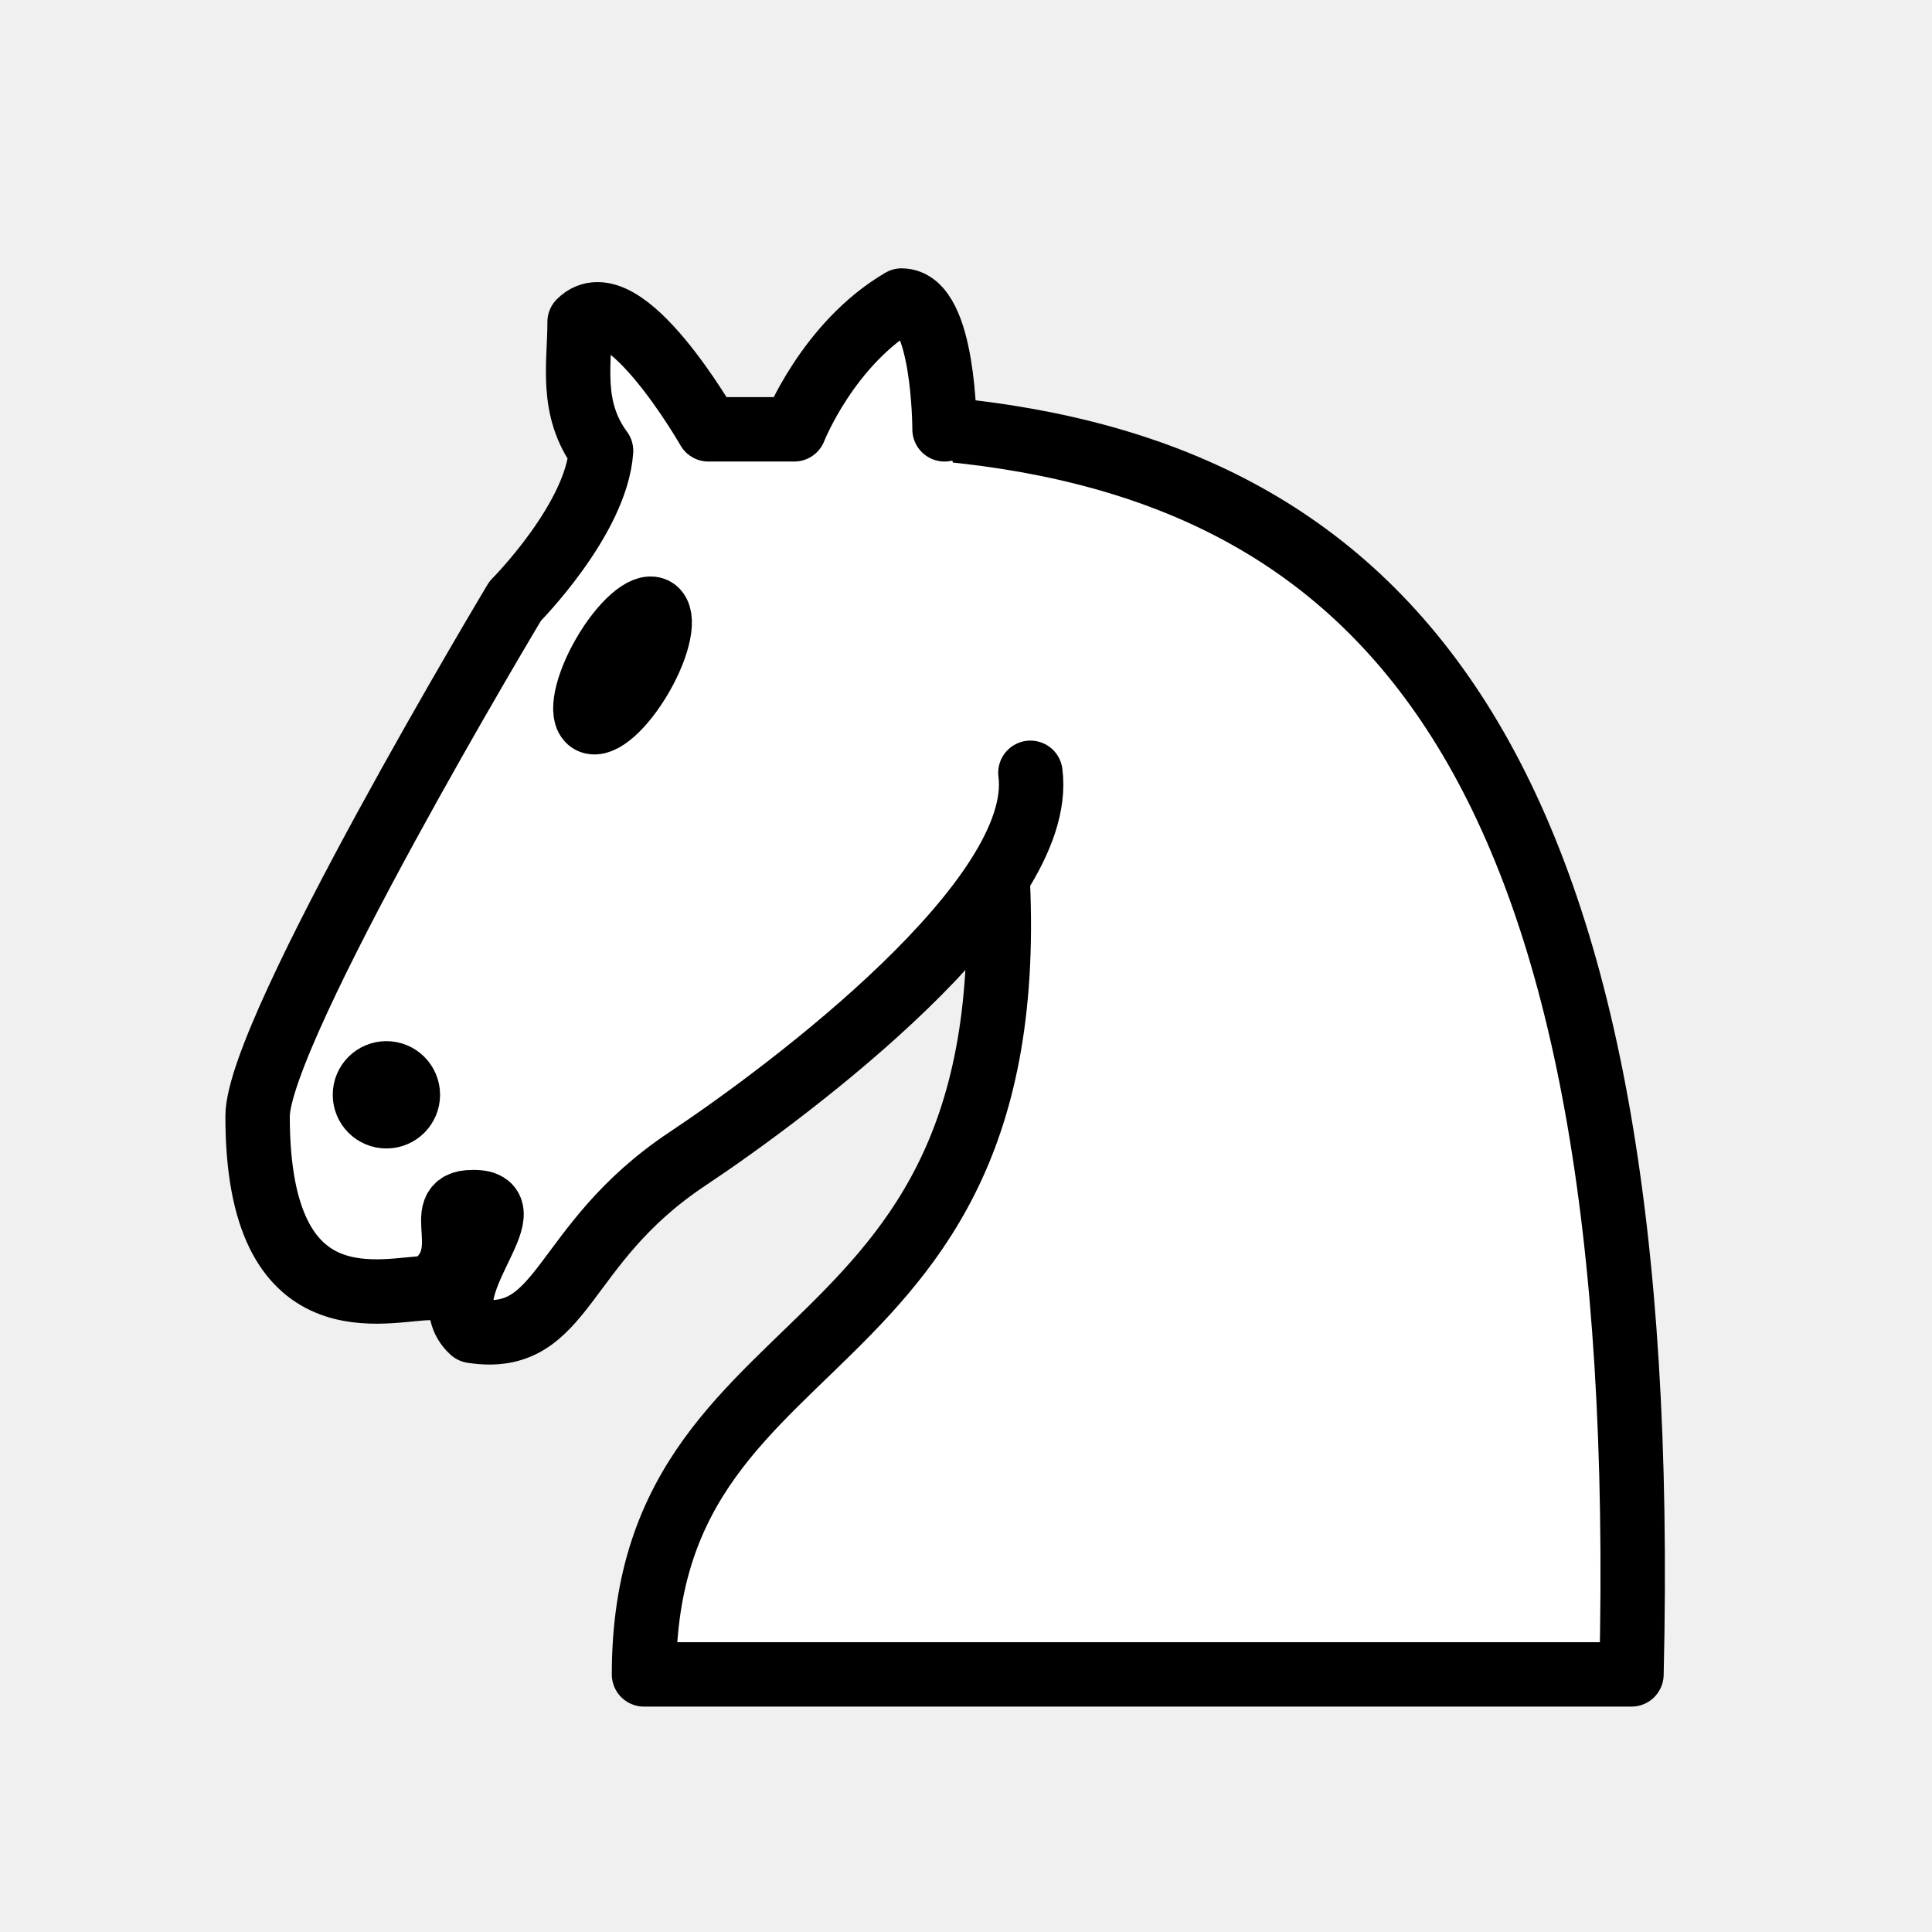
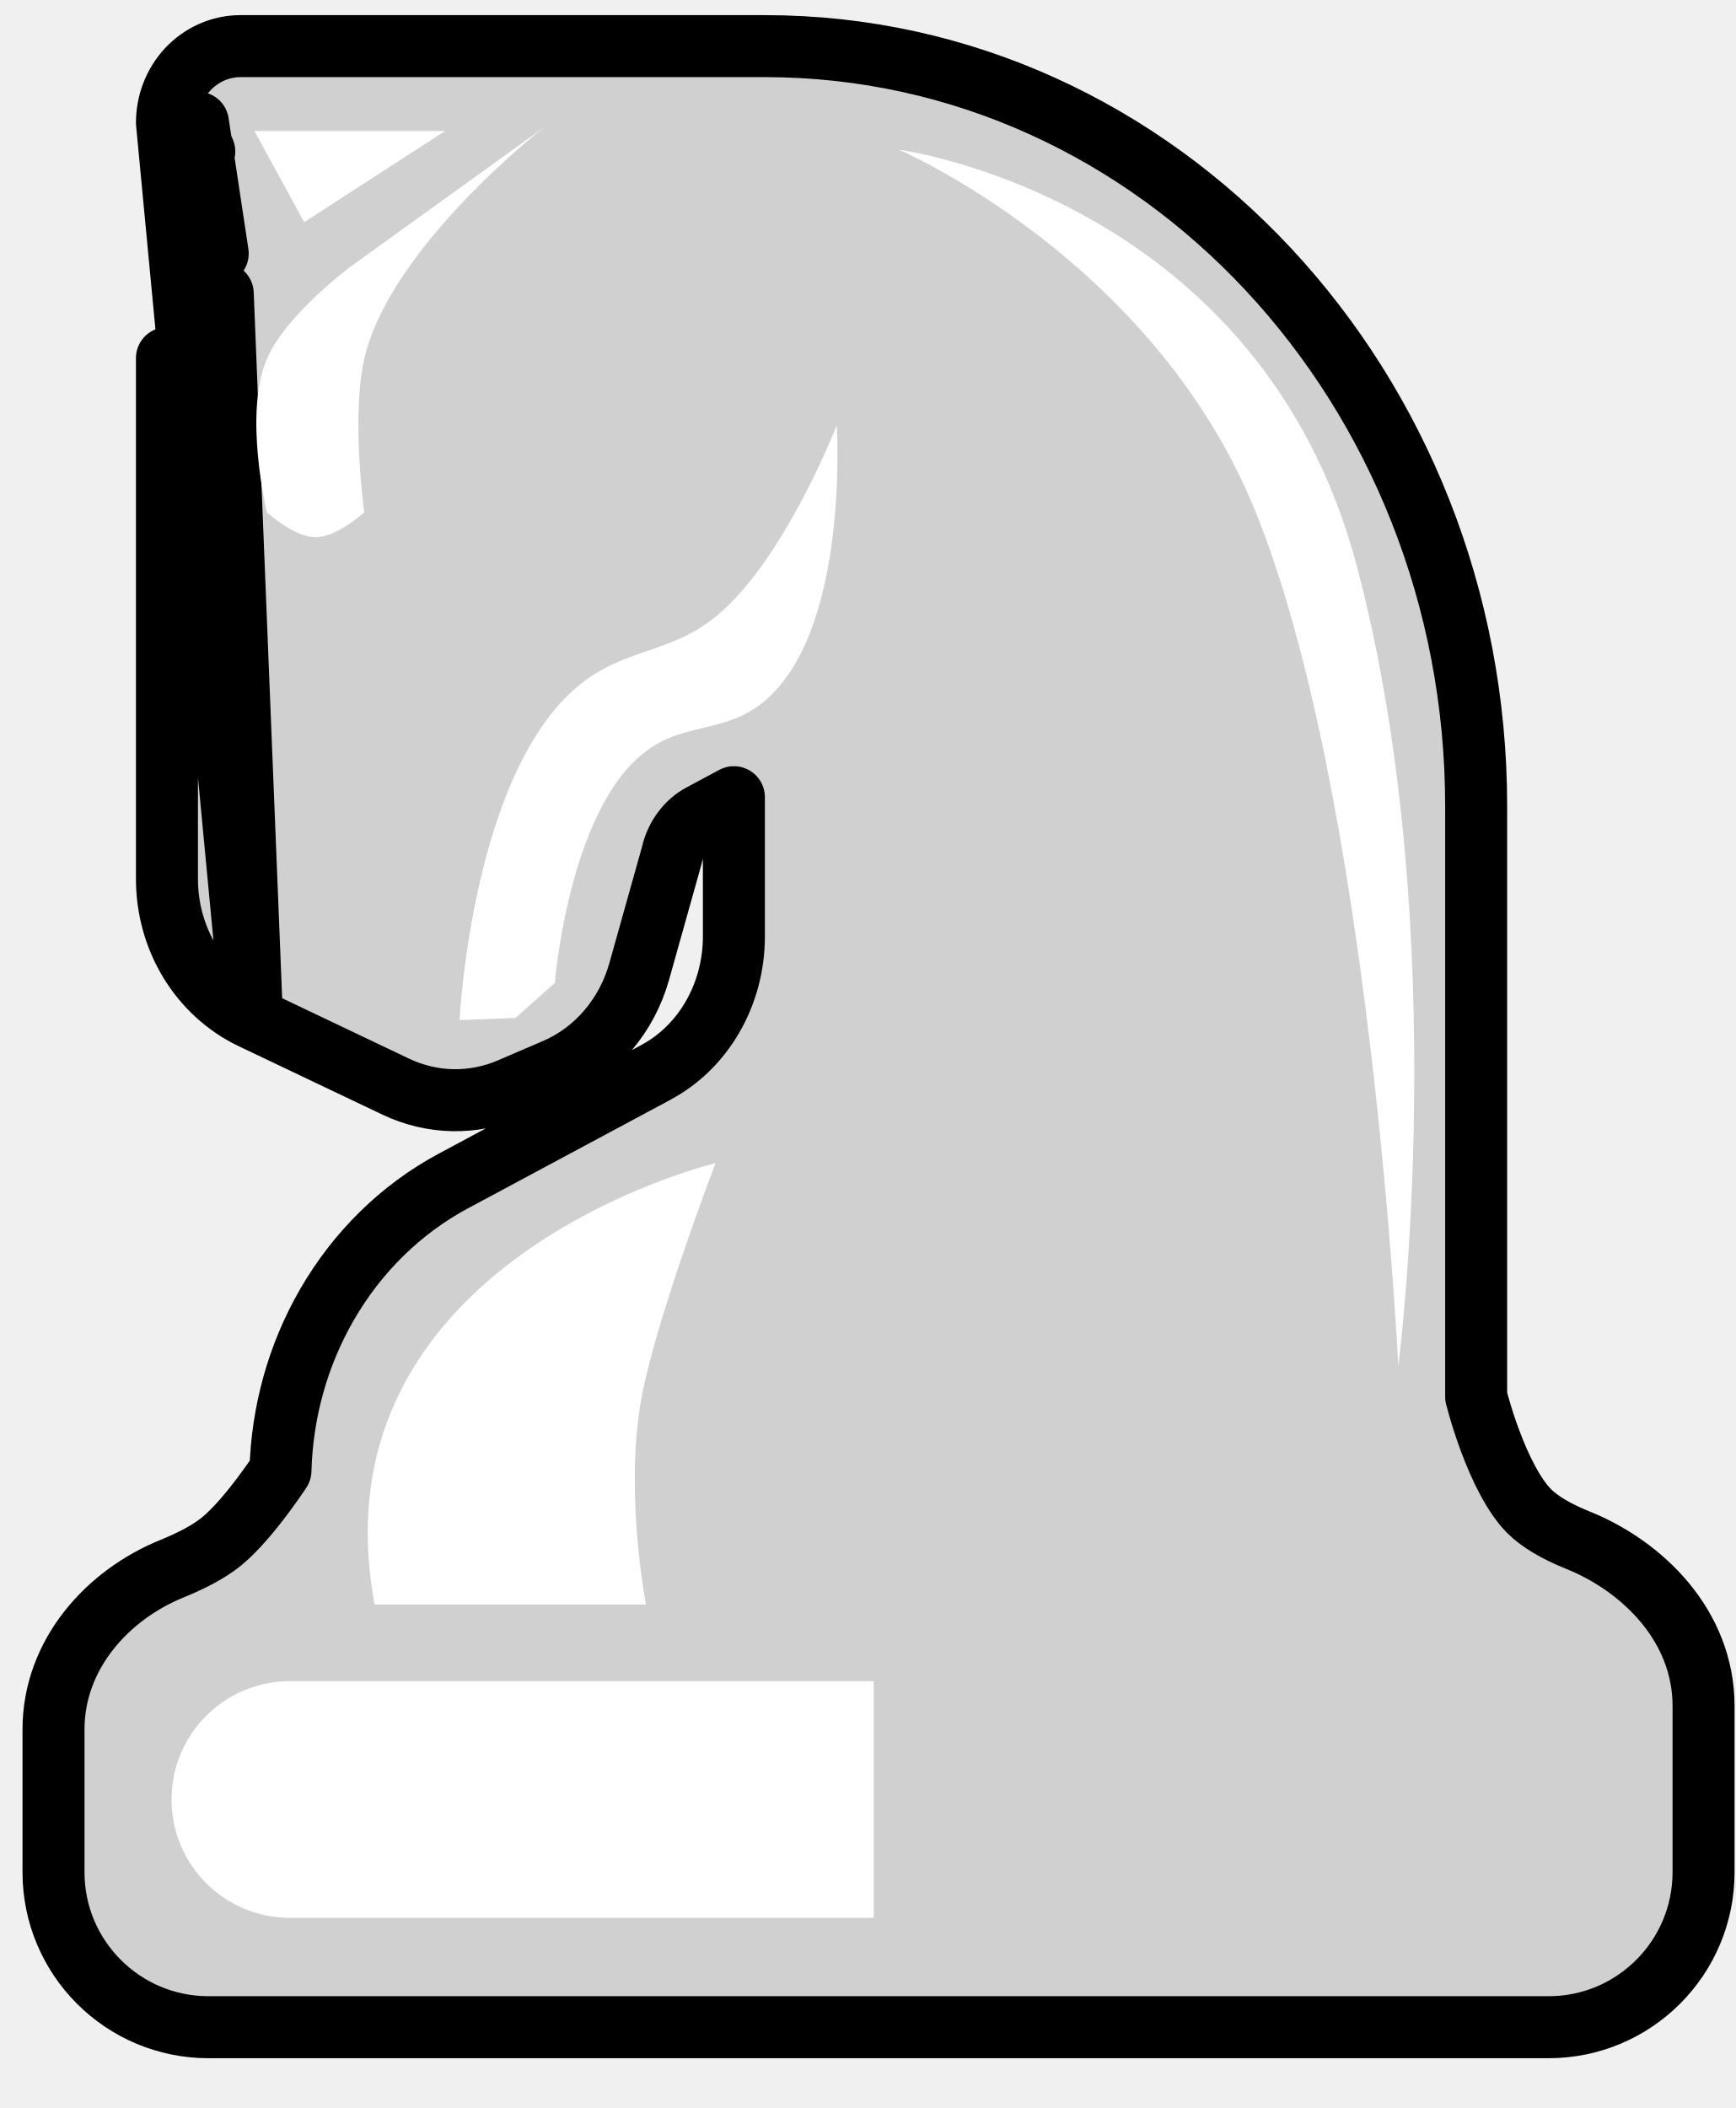
- <svg xmlns="http://www.w3.org/2000/svg" version="1.1" width="45" height="45">
-   <g style="opacity:1; fill:none; fill-opacity:1; fill-rule:evenodd; stroke:#000000; stroke-width:1.5; stroke-linecap:round;stroke-linejoin:round;stroke-miterlimit:4; stroke-dasharray:none; stroke-opacity:1;">
-     <path d="M 22,10 C 32.5,11 38.5,18 38,39 L 15,39 C 15,30 25,32.5 23,18" style="fill:#ffffff; stroke:#000000;" />
-     <path d="M 24,18 C 24.38,20.91 18.45,25.37 16,27 C 13,29 13.18,31.34 11,31 C 9.958,30.06 12.41,27.96 11,28 C 10,28 11.19,29.23 10,30 C 9,30 5.997,31 6,26 C 6,24 12,14 12,14 C 12,14 13.89,12.1 14,10.5 C 13.27,9.506 13.5,8.5 13.5,7.5 C 14.5,6.5 16.5,10 16.5,10 L 18.5,10 C 18.5,10 19.28,8.008 21,7 C 22,7 22,10 22,10" style="fill:#ffffff; stroke:#000000;" />
-     <path d="M 9.5 25.5 A 0.5 0.5 0 1 1 8.5,25.5 A 0.5 0.5 0 1 1 9.5 25.5 z" style="fill:#000000; stroke:#000000;" />
-     <path d="M 15 15.5 A 0.5 1.5 0 1 1  14,15.5 A 0.5 1.5 0 1 1  15 15.5 z" transform="matrix(0.866,0.5,-0.5,0.866,9.693,-5.173)" style="fill:#000000; stroke:#000000;" />
-   </g>
+ <svg xmlns="http://www.w3.org/2000/svg" width="28" height="34" viewBox="0 0 28 34" fill="none">
+   <path d="M4.064 16.422L4.064 16.422C3.649 16.224 3.302 15.904 3.06 15.506C2.819 15.108 2.693 14.647 2.693 14.179C2.693 14.178 2.693 14.178 2.693 14.178L2.693 5.776V5.776H3.193C3.192 5.583 3.227 5.391 3.296 5.213C3.365 5.034 3.466 4.872 3.593 4.735L4.064 16.422ZM4.064 16.422L6.387 17.528L6.387 17.528C6.674 17.664 6.985 17.738 7.301 17.745C7.617 17.751 7.93 17.69 8.222 17.565L8.222 17.565L8.953 17.251C9.281 17.111 9.572 16.894 9.806 16.62C10.04 16.346 10.211 16.022 10.31 15.671L10.837 13.794C10.839 13.787 10.841 13.78 10.842 13.773C10.875 13.633 10.935 13.504 11.017 13.396C11.098 13.287 11.198 13.201 11.309 13.142L11.309 13.142L11.838 12.858V15.105V15.105C11.838 15.565 11.718 16.013 11.495 16.4C11.272 16.787 10.955 17.095 10.585 17.293L10.585 17.294L7.313 19.048C6.468 19.501 5.763 20.194 5.272 21.046C4.806 21.854 4.549 22.776 4.524 23.719C4.519 23.728 4.512 23.737 4.506 23.747C4.445 23.837 4.358 23.963 4.255 24.101C4.042 24.387 3.787 24.691 3.565 24.869C3.371 25.026 3.092 25.172 2.773 25.302C1.746 25.718 0.863 26.673 0.863 27.896V30.197C0.863 31.577 1.982 32.697 3.363 32.697H24.979C26.36 32.697 27.479 31.577 27.479 30.197V27.515C27.479 26.228 26.503 25.264 25.449 24.84C25.113 24.705 24.838 24.546 24.665 24.372C24.421 24.127 24.201 23.682 24.036 23.239C23.957 23.028 23.897 22.834 23.857 22.694C23.837 22.625 23.822 22.568 23.812 22.53C23.812 22.53 23.811 22.529 23.811 22.529V13.002C23.811 6.268 18.707 0.744 12.338 0.744H3.879C3.553 0.744 3.248 0.883 3.028 1.118C2.81 1.352 2.693 1.662 2.693 1.979L4.064 16.422ZM2.842 2.655L3.512 4.089L3.193 1.979C3.193 2.14 3.228 2.299 3.295 2.443L2.842 2.655L2.842 2.655C2.842 2.655 2.842 2.655 2.842 2.655Z" fill="#D0D0D0" stroke="black" stroke-linejoin="round" />
+   <path d="M2.767 29.024C2.767 27.97 3.621 27.116 4.676 27.116H14.094V30.933H4.676C3.621 30.933 2.767 30.079 2.767 29.024Z" fill="white" />
+   <path d="M6.043 25.879C5.007 20.33 11.543 18.759 11.543 18.759C11.543 18.759 10.518 21.422 10.321 22.703C10.091 24.208 10.421 25.879 10.421 25.879H6.043Z" fill="white" />
+   <path d="M7.179 2.113H4.104L4.906 3.584L7.179 2.113Z" fill="white" />
+   <path d="M20.215 8.163C22.106 12.704 22.555 22.035 22.555 22.035C22.555 22.035 23.458 15.082 21.887 9.133C20.316 3.183 14.499 2.414 14.499 2.414C14.499 2.414 18.544 4.15 20.215 8.163Z" fill="white" />
+   <path d="M9.318 11.071C10.071 10.443 10.801 10.558 11.558 9.935C12.654 9.033 13.497 6.86 13.497 6.86C13.497 6.86 13.715 10.217 12.293 11.339C11.659 11.839 11.023 11.642 10.388 12.141C9.167 13.102 8.951 15.851 8.951 15.851L8.316 16.419L7.413 16.453C7.413 16.453 7.607 12.5 9.318 11.071Z" fill="white" />
+   <path d="M4.305 5.79C4.619 5.06 5.675 4.286 5.675 4.286L8.784 2.046C8.784 2.046 6.285 3.985 5.876 5.79C5.662 6.732 5.876 8.264 5.876 8.264C5.876 8.264 5.434 8.665 5.09 8.665C4.746 8.665 4.305 8.264 4.305 8.264C4.305 8.264 3.922 6.677 4.305 5.79Z" fill="white" />
</svg>
